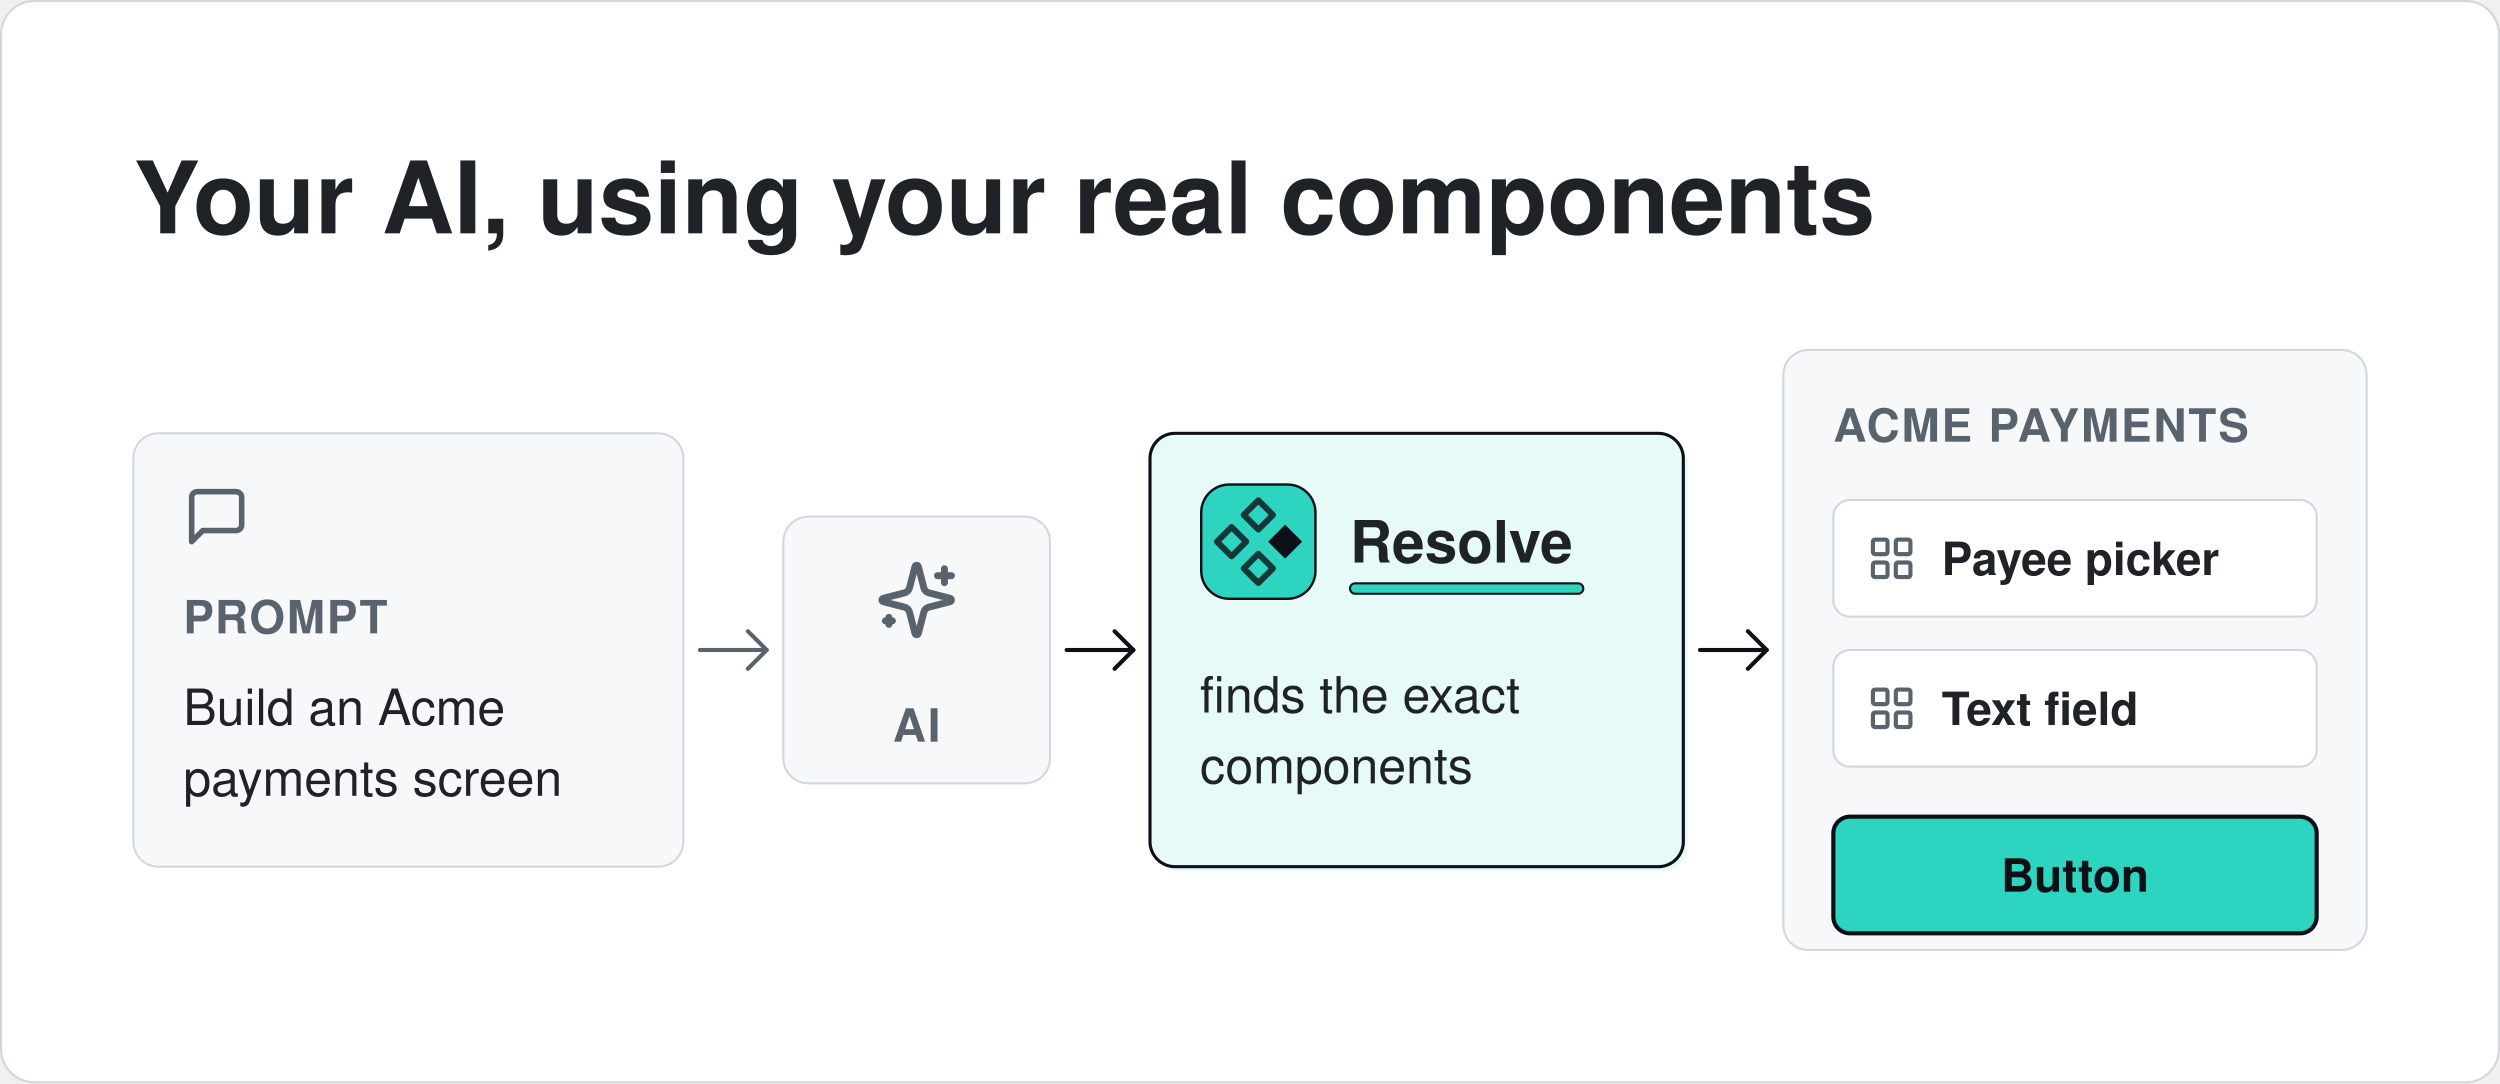
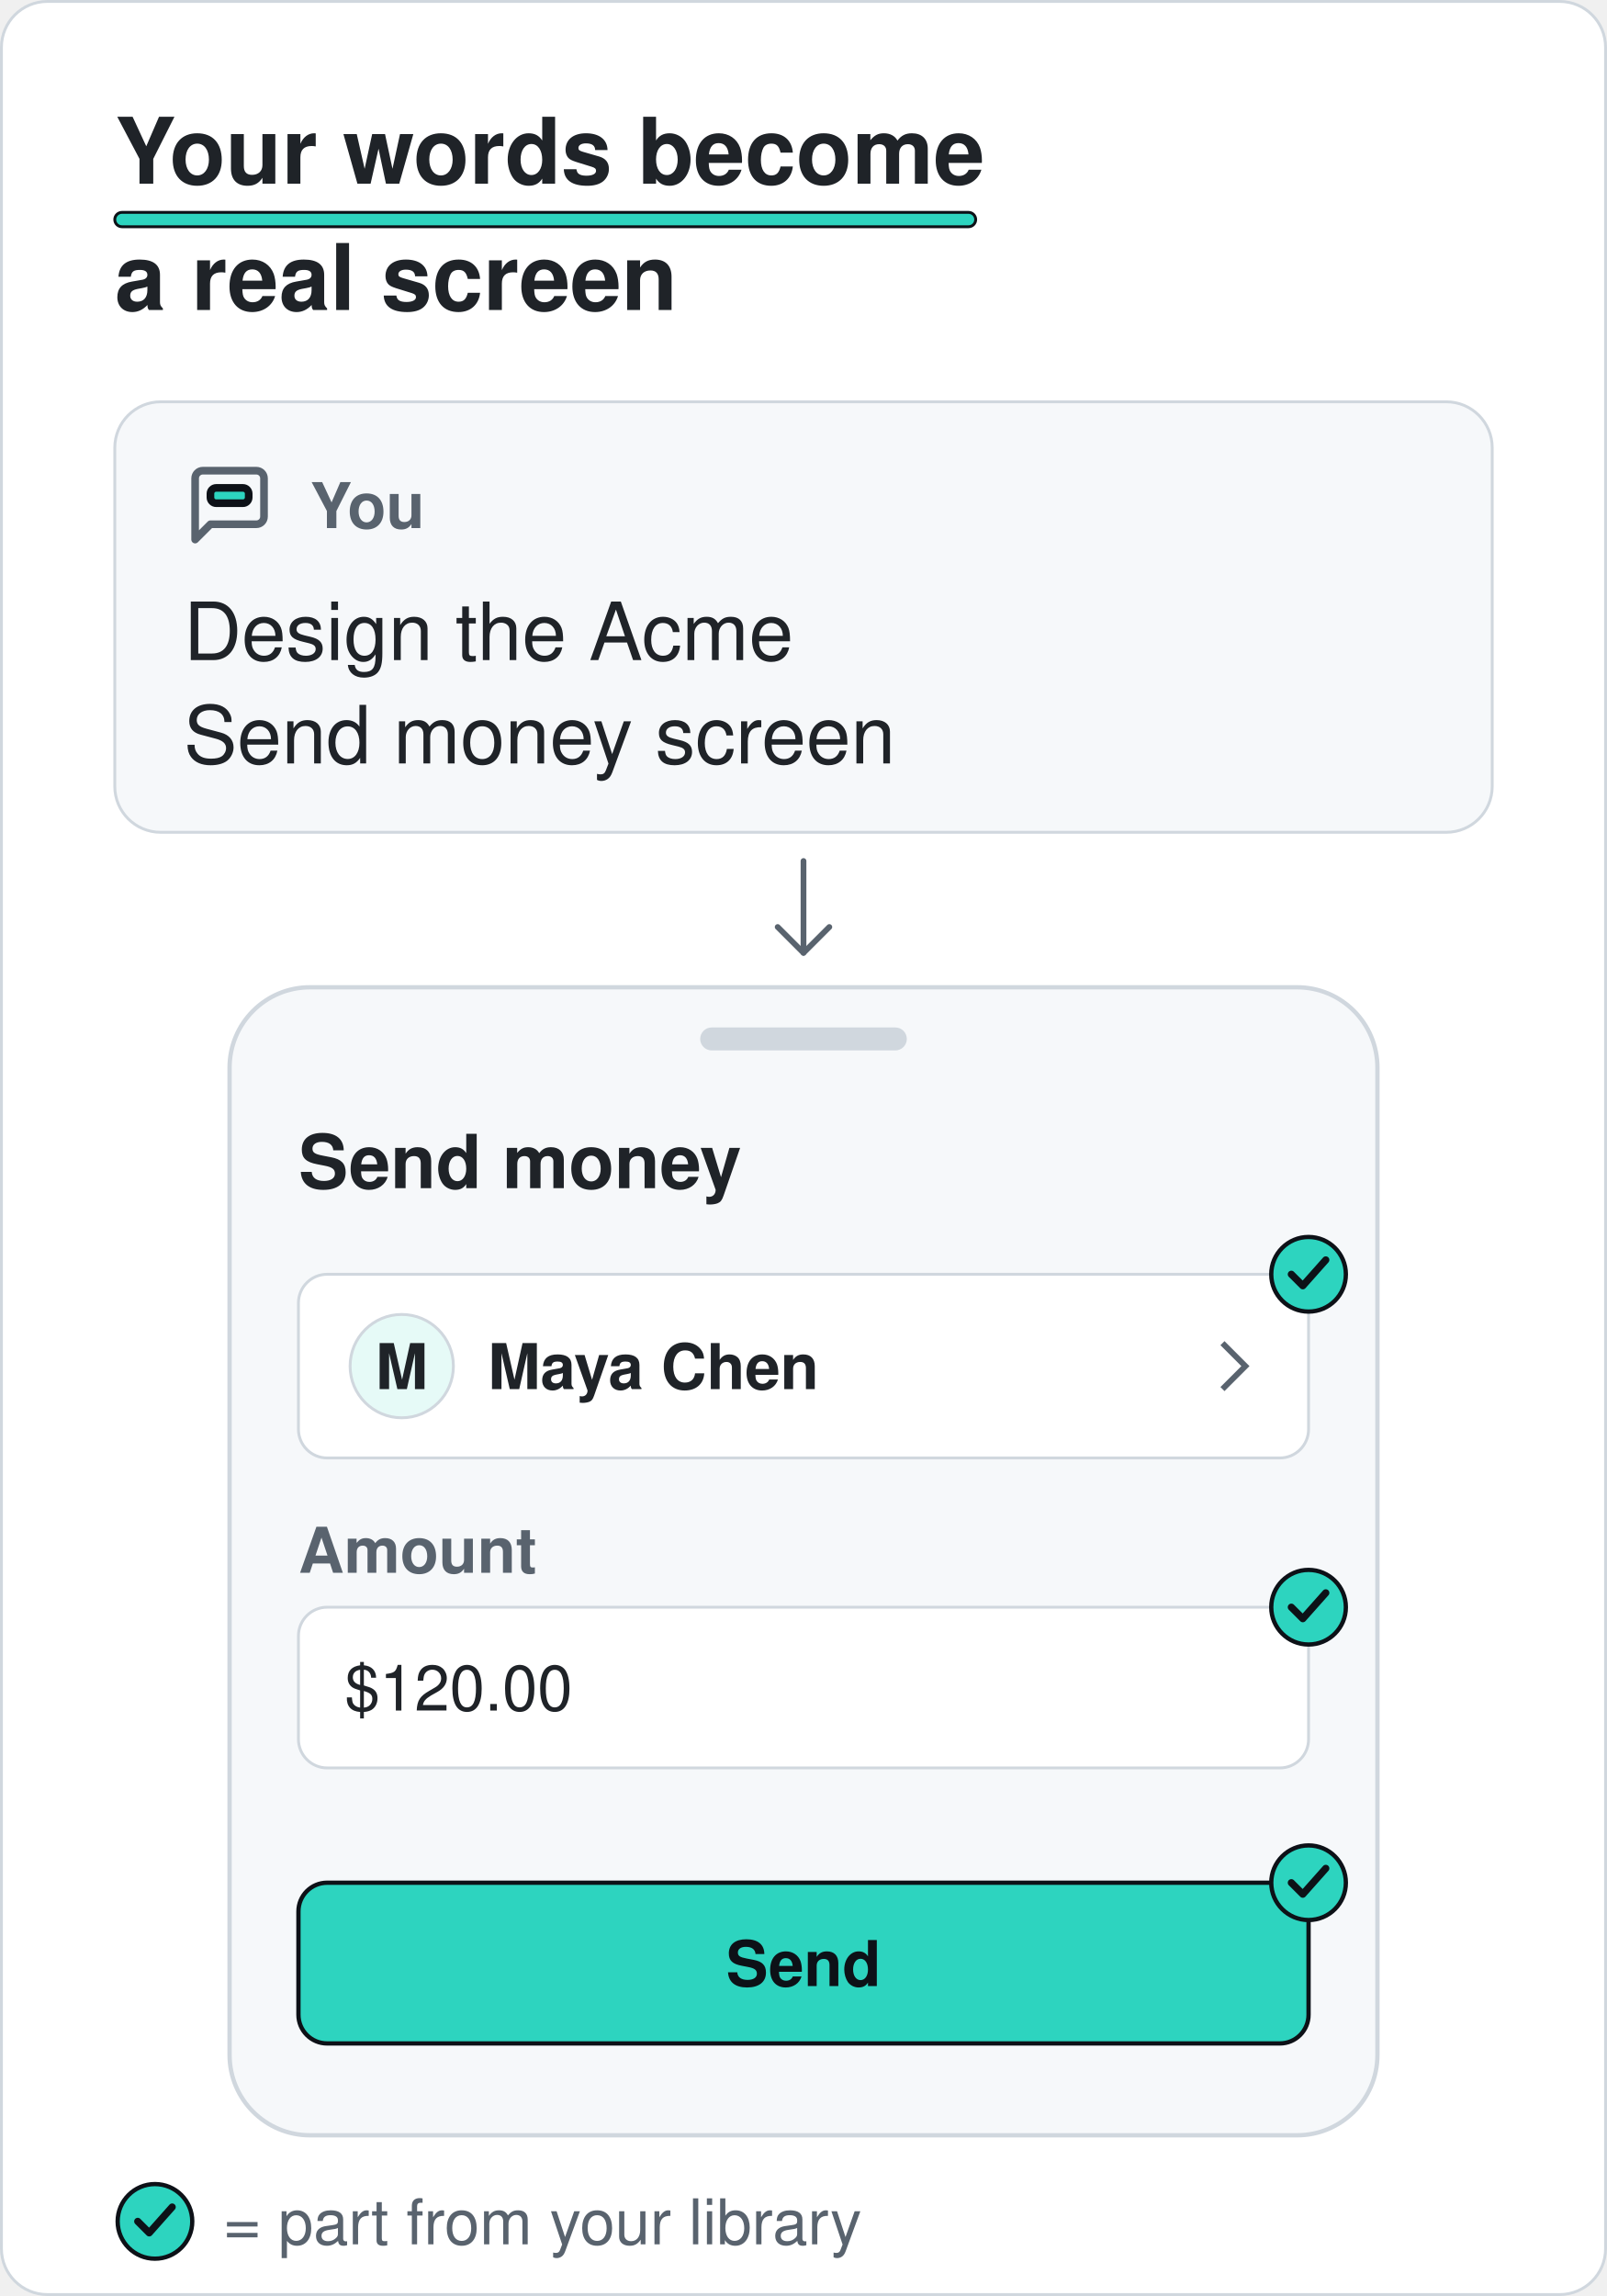
- <svg xmlns="http://www.w3.org/2000/svg" width="1200" height="520" viewBox="0 0 1200 520" role="img" aria-labelledby="t d">
-   <rect x="0.5" y="0.5" width="1199" height="519" rx="16" fill="#FFFFFF" stroke="#D0D7DE" stroke-width="1" />
-   <text x="64" y="112" font-family="-apple-system,'Segoe UI',Helvetica,Arial,sans-serif" font-size="48" font-weight="600" fill="#1F2328" text-anchor="start">Your AI, using your real components</text>
-   <rect x="64" y="208" width="264" height="208" rx="12" fill="#F6F8FA" stroke="#D0D7DE" stroke-width="1" />
-   <g transform="translate(88 232) scale(1.333333)" fill="none" stroke="#59636E" stroke-width="2" stroke-linecap="round" stroke-linejoin="round">
-     <path d="M21 15a2 2 0 0 1-2 2H7l-4 4V5a2 2 0 0 1 2-2h14a2 2 0 0 1 2 2z" />
+ <svg xmlns="http://www.w3.org/2000/svg" width="560" height="800" viewBox="0 0 560 800" role="img" aria-labelledby="t d">
+   <style>.bub{animation:bub 4s ease-out 1 both}@keyframes bub{0%{opacity:0;transform:translateY(12px)}10%,100%{opacity:1;transform:none}}.p0{animation:p0 4s ease-out 1 both}@keyframes p0{0%,20%{opacity:0;transform:translateY(-18px)}32%,100%{opacity:1;transform:none}}.p1{animation:p1 4s ease-out 1 both}@keyframes p1{0%,42%{opacity:0;transform:translateY(-18px)}54%,100%{opacity:1;transform:none}}.p2{animation:p2 4s ease-out 1 both}@keyframes p2{0%,64%{opacity:0;transform:translateY(-18px)}76%,100%{opacity:1;transform:none}}@media (prefers-reduced-motion: reduce){*{animation:none!important}}</style>
+   <rect x="0.5" y="0.5" width="559" height="799" rx="16" fill="#FFFFFF" stroke="#D0D7DE" stroke-width="1" />
+   <text x="40" y="64" font-family="-apple-system,'Segoe UI',Helvetica,Arial,sans-serif" font-size="32" font-weight="600" fill="#1F2328" text-anchor="start">Your words become</text>
+   <rect x="40" y="74" width="300" height="5" rx="2.5" fill="#2DD4BF" stroke="#0D1117" stroke-width="1" />
+   <text x="40" y="108" font-family="-apple-system,'Segoe UI',Helvetica,Arial,sans-serif" font-size="32" font-weight="600" fill="#1F2328" text-anchor="start">a real screen</text>
+   <g class="bub">
+     <rect x="40" y="140" width="480" height="150" rx="16" fill="#F6F8FA" stroke="#D0D7DE" stroke-width="1" />
+     <g transform="translate(64 160) scale(1.333333)" fill="none" stroke="#59636E" stroke-width="2" stroke-linecap="round" stroke-linejoin="round">
+       <path d="M21 15a2 2 0 0 1-2 2H7l-4 4V5a2 2 0 0 1 2-2h14a2 2 0 0 1 2 2z" />
+       <rect x="7" y="7.5" width="10" height="4" rx="1.5" fill="#2DD4BF" stroke="#0D1117" />
+     </g>
+     <text x="108" y="184" font-family="-apple-system,'Segoe UI',Helvetica,Arial,sans-serif" font-size="22" font-weight="600" fill="#59636E" text-anchor="start">You</text>
+     <text x="64" y="230" font-family="-apple-system,'Segoe UI',Helvetica,Arial,sans-serif" font-size="28" font-weight="400" fill="#1F2328" text-anchor="start">Design the Acme</text>
+     <text x="64" y="266" font-family="-apple-system,'Segoe UI',Helvetica,Arial,sans-serif" font-size="28" font-weight="400" fill="#1F2328" text-anchor="start">Send money screen</text>
  </g>
-   <text x="88" y="304" font-family="-apple-system,'Segoe UI',Helvetica,Arial,sans-serif" font-size="22" font-weight="600" fill="#59636E" text-anchor="start" letter-spacing="0.04em">PROMPT</text>
-   <text x="88" y="348" font-family="-apple-system,'Segoe UI',Helvetica,Arial,sans-serif" font-size="24" font-weight="400" fill="#1F2328" text-anchor="start">Build an Acme</text>
-   <text x="88" y="382" font-family="-apple-system,'Segoe UI',Helvetica,Arial,sans-serif" font-size="24" font-weight="400" fill="#1F2328" text-anchor="start">payments screen</text>
  <g fill="none" stroke="#59636E" stroke-width="2" stroke-linecap="round" stroke-linejoin="round">
-     <path d="M336 312.0 H368" />
-     <path d="M359 303.0 L368 312.0 L359 321.0" />
+     <path d="M280 300 V332" />
+     <path d="M271 323 L280 332 L289 323" />
  </g>
-   <rect x="376" y="248.0" width="128" height="128" rx="12" fill="#F6F8FA" stroke="#D0D7DE" stroke-width="1" />
-   <g transform="translate(420 268.0) scale(1.666667)" fill="none" stroke="#59636E" stroke-width="2" stroke-linecap="round" stroke-linejoin="round">
-     <path d="M9.937 15.5A2 2 0 0 0 8.5 14.063l-6.135-1.582a.5.5 0 0 1 0-.962L8.5 9.936A2 2 0 0 0 9.937 8.5l1.582-6.135a.5.5 0 0 1 .963 0L14.063 8.5A2 2 0 0 0 15.5 9.937l6.135 1.581a.5.5 0 0 1 0 .964L15.5 14.063a2 2 0 0 0-1.437 1.437l-1.582 6.135a.5.5 0 0 1-.963 0z" />
-     <path d="M20 3v4" />
-     <path d="M22 5h-4" />
-     <path d="M4 17v2" />
-     <path d="M5 18H3" />
+   <g>
+     <rect x="80" y="344" width="400" height="400" rx="28" fill="#F6F8FA" stroke="#D0D7DE" stroke-width="1.5" />
+     <rect x="244.0" y="358" width="72" height="8" rx="4" fill="#D0D7DE" />
+     <text x="104" y="414" font-family="-apple-system,'Segoe UI',Helvetica,Arial,sans-serif" font-size="26" font-weight="700" fill="#1F2328" text-anchor="start">Send money</text>
  </g>
-   <text x="440.0" y="356.0" font-family="-apple-system,'Segoe UI',Helvetica,Arial,sans-serif" font-size="22" font-weight="600" fill="#59636E" text-anchor="middle" letter-spacing="0.04em">AI</text>
-   <g fill="none" stroke="#0D1117" stroke-width="2" stroke-linecap="round" stroke-linejoin="round">
-     <path d="M512 312.0 H544" />
-     <path d="M535 303.0 L544 312.0 L535 321.0" />
+   <g class="p0">
+     <rect x="104" y="444" width="352" height="64" rx="10" fill="#FFFFFF" stroke="#D0D7DE" stroke-width="1" />
+     <circle cx="140" cy="476" r="18" fill="#E6FAF7" stroke="#D0D7DE" />
+     <text x="140" y="484" font-family="-apple-system,'Segoe UI',Helvetica,Arial,sans-serif" font-size="22" font-weight="700" fill="#1F2328" text-anchor="middle">M</text>
+     <text x="170" y="484" font-family="-apple-system,'Segoe UI',Helvetica,Arial,sans-serif" font-size="22" font-weight="600" fill="#1F2328" text-anchor="start">Maya Chen</text>
+     <path d="M426 468 l8 8 l-8 8" stroke="#59636E" stroke-width="2" fill="none" />
  </g>
-   <rect x="554" y="210" width="256" height="208" rx="12" fill="#E6FAF7" />
-   <rect x="552" y="208" width="256" height="208" rx="12" fill="#E6FAF7" stroke="#0D1117" stroke-width="1.5" />
-   <g transform="translate(576 232) scale(0.5833333)">
-     <rect x="1" y="1" width="94" height="94" rx="23" fill="#2DD4BF" stroke="#0D1117" stroke-width="2" />
-     <g fill="none" stroke="#0D1117" stroke-width="5" stroke-linejoin="round" opacity="0.8">
-       <path d="M48 14 L60 26 L48 38 L36 26 Z" />
-       <path d="M26 36 L38 48 L26 60 L14 48 Z" />
-       <path d="M48 58 L60 70 L48 82 L36 70 Z" />
+   <g class="p1">
+     <text x="104" y="548" font-family="-apple-system,'Segoe UI',Helvetica,Arial,sans-serif" font-size="22" font-weight="600" fill="#59636E" text-anchor="start">Amount</text>
+     <rect x="104" y="560" width="352" height="56" rx="10" fill="#FFFFFF" stroke="#D0D7DE" stroke-width="1" />
+     <text x="120" y="596" font-family="-apple-system,'Segoe UI',Helvetica,Arial,sans-serif" font-size="22" font-weight="400" fill="#1F2328" text-anchor="start">$120.00</text>
+   </g>
+   <g class="p2">
+     <rect x="104" y="656" width="352" height="56" rx="10" fill="#2DD4BF" stroke="#0D1117" stroke-width="1.5" />
+     <text x="280.0" y="692" font-family="-apple-system,'Segoe UI',Helvetica,Arial,sans-serif" font-size="22" font-weight="700" fill="#0D1117" text-anchor="middle">Send</text>
+   </g>
+   <g class="p0">
+     <circle cx="456" cy="444" r="13" fill="#2DD4BF" stroke="#0D1117" stroke-width="1.5" />
+     <path d="M450 444 l4 4 l8 -9" stroke="#0D1117" stroke-width="2.5" fill="none" stroke-linecap="round" stroke-linejoin="round" />
+   </g>
+   <g class="p1">
+     <circle cx="456" cy="560" r="13" fill="#2DD4BF" stroke="#0D1117" stroke-width="1.5" />
+     <path d="M450 560 l4 4 l8 -9" stroke="#0D1117" stroke-width="2.5" fill="none" stroke-linecap="round" stroke-linejoin="round" />
+   </g>
+   <g class="p2">
+     <circle cx="456" cy="656" r="13" fill="#2DD4BF" stroke="#0D1117" stroke-width="1.5" />
+     <path d="M450 656 l4 4 l8 -9" stroke="#0D1117" stroke-width="2.5" fill="none" stroke-linecap="round" stroke-linejoin="round" />
+   </g>
+   <g class="p2">
+     <g>
+       <circle cx="54" cy="774" r="13" fill="#2DD4BF" stroke="#0D1117" stroke-width="1.5" />
+       <path d="M48 774 l4 4 l8 -9" stroke="#0D1117" stroke-width="2.5" fill="none" stroke-linecap="round" stroke-linejoin="round" />
    </g>
-     <path d="M70 34 L84 48 L70 62 L56 48 Z" fill="#0D1117" />
+     <text x="78" y="782" font-family="-apple-system,'Segoe UI',Helvetica,Arial,sans-serif" font-size="22" font-weight="400" fill="#59636E" text-anchor="start">= part from your library</text>
  </g>
-   <text x="648" y="270" font-family="-apple-system,'Segoe UI',Helvetica,Arial,sans-serif" font-size="28" font-weight="600" fill="#1F2328" text-anchor="start">Resolve</text>
-   <rect x="648" y="280" width="112" height="5" rx="2.5" fill="#2DD4BF" stroke="#0D1117" stroke-width="1" />
-   <text x="576" y="342" font-family="-apple-system,'Segoe UI',Helvetica,Arial,sans-serif" font-size="24" font-weight="400" fill="#1F2328" text-anchor="start">finds the exact</text>
-   <text x="576" y="376" font-family="-apple-system,'Segoe UI',Helvetica,Arial,sans-serif" font-size="24" font-weight="400" fill="#1F2328" text-anchor="start">components</text>
-   <g fill="none" stroke="#0D1117" stroke-width="2" stroke-linecap="round" stroke-linejoin="round">
-     <path d="M816 312.0 H848" />
-     <path d="M839 303.0 L848 312.0 L839 321.0" />
-   </g>
-   <rect x="856" y="168" width="280" height="288" rx="12" fill="#F6F8FA" stroke="#D0D7DE" stroke-width="1" />
-   <text x="880" y="212" font-family="-apple-system,'Segoe UI',Helvetica,Arial,sans-serif" font-size="22" font-weight="600" fill="#59636E" text-anchor="start" letter-spacing="0.04em">ACME PAYMENTS</text>
-   <rect x="880" y="240" width="232" height="56" rx="8" fill="#FFFFFF" stroke="#D0D7DE" stroke-width="1" />
-   <g transform="translate(896 256) scale(1.0)" fill="none" stroke="#59636E" stroke-width="2" stroke-linecap="round" stroke-linejoin="round">
-     <rect width="7" height="7" x="3" y="3" rx="1" />
-     <rect width="7" height="7" x="14" y="3" rx="1" />
-     <rect width="7" height="7" x="14" y="14" rx="1" />
-     <rect width="7" height="7" x="3" y="14" rx="1" />
-   </g>
-   <text x="932" y="276" font-family="-apple-system,'Segoe UI',Helvetica,Arial,sans-serif" font-size="22" font-weight="600" fill="#1F2328" text-anchor="start">Payee picker</text>
-   <rect x="880" y="312" width="232" height="56" rx="8" fill="#FFFFFF" stroke="#D0D7DE" stroke-width="1" />
-   <g transform="translate(896 328) scale(1.0)" fill="none" stroke="#59636E" stroke-width="2" stroke-linecap="round" stroke-linejoin="round">
-     <rect width="7" height="7" x="3" y="3" rx="1" />
-     <rect width="7" height="7" x="14" y="3" rx="1" />
-     <rect width="7" height="7" x="14" y="14" rx="1" />
-     <rect width="7" height="7" x="3" y="14" rx="1" />
-   </g>
-   <text x="932" y="348" font-family="-apple-system,'Segoe UI',Helvetica,Arial,sans-serif" font-size="22" font-weight="600" fill="#1F2328" text-anchor="start">Text field</text>
-   <rect x="880" y="392" width="232" height="56" rx="8" fill="#2DD4BF" stroke="#0D1117" stroke-width="2" />
-   <text x="996" y="428" font-family="-apple-system,'Segoe UI',Helvetica,Arial,sans-serif" font-size="22" font-weight="600" fill="#0D1117" text-anchor="middle">Button</text>
-   <circle r="5" fill="#2DD4BF" stroke="#0D1117" stroke-width="1" opacity="0">
-     <animateMotion dur="2.4s" repeatCount="indefinite" path="M816 312.0 H844" />
-     <animate attributeName="opacity" dur="2.4s" repeatCount="indefinite" values="0;1;1;0" keyTimes="0;0.1;0.85;1" />
-   </circle>
</svg>
